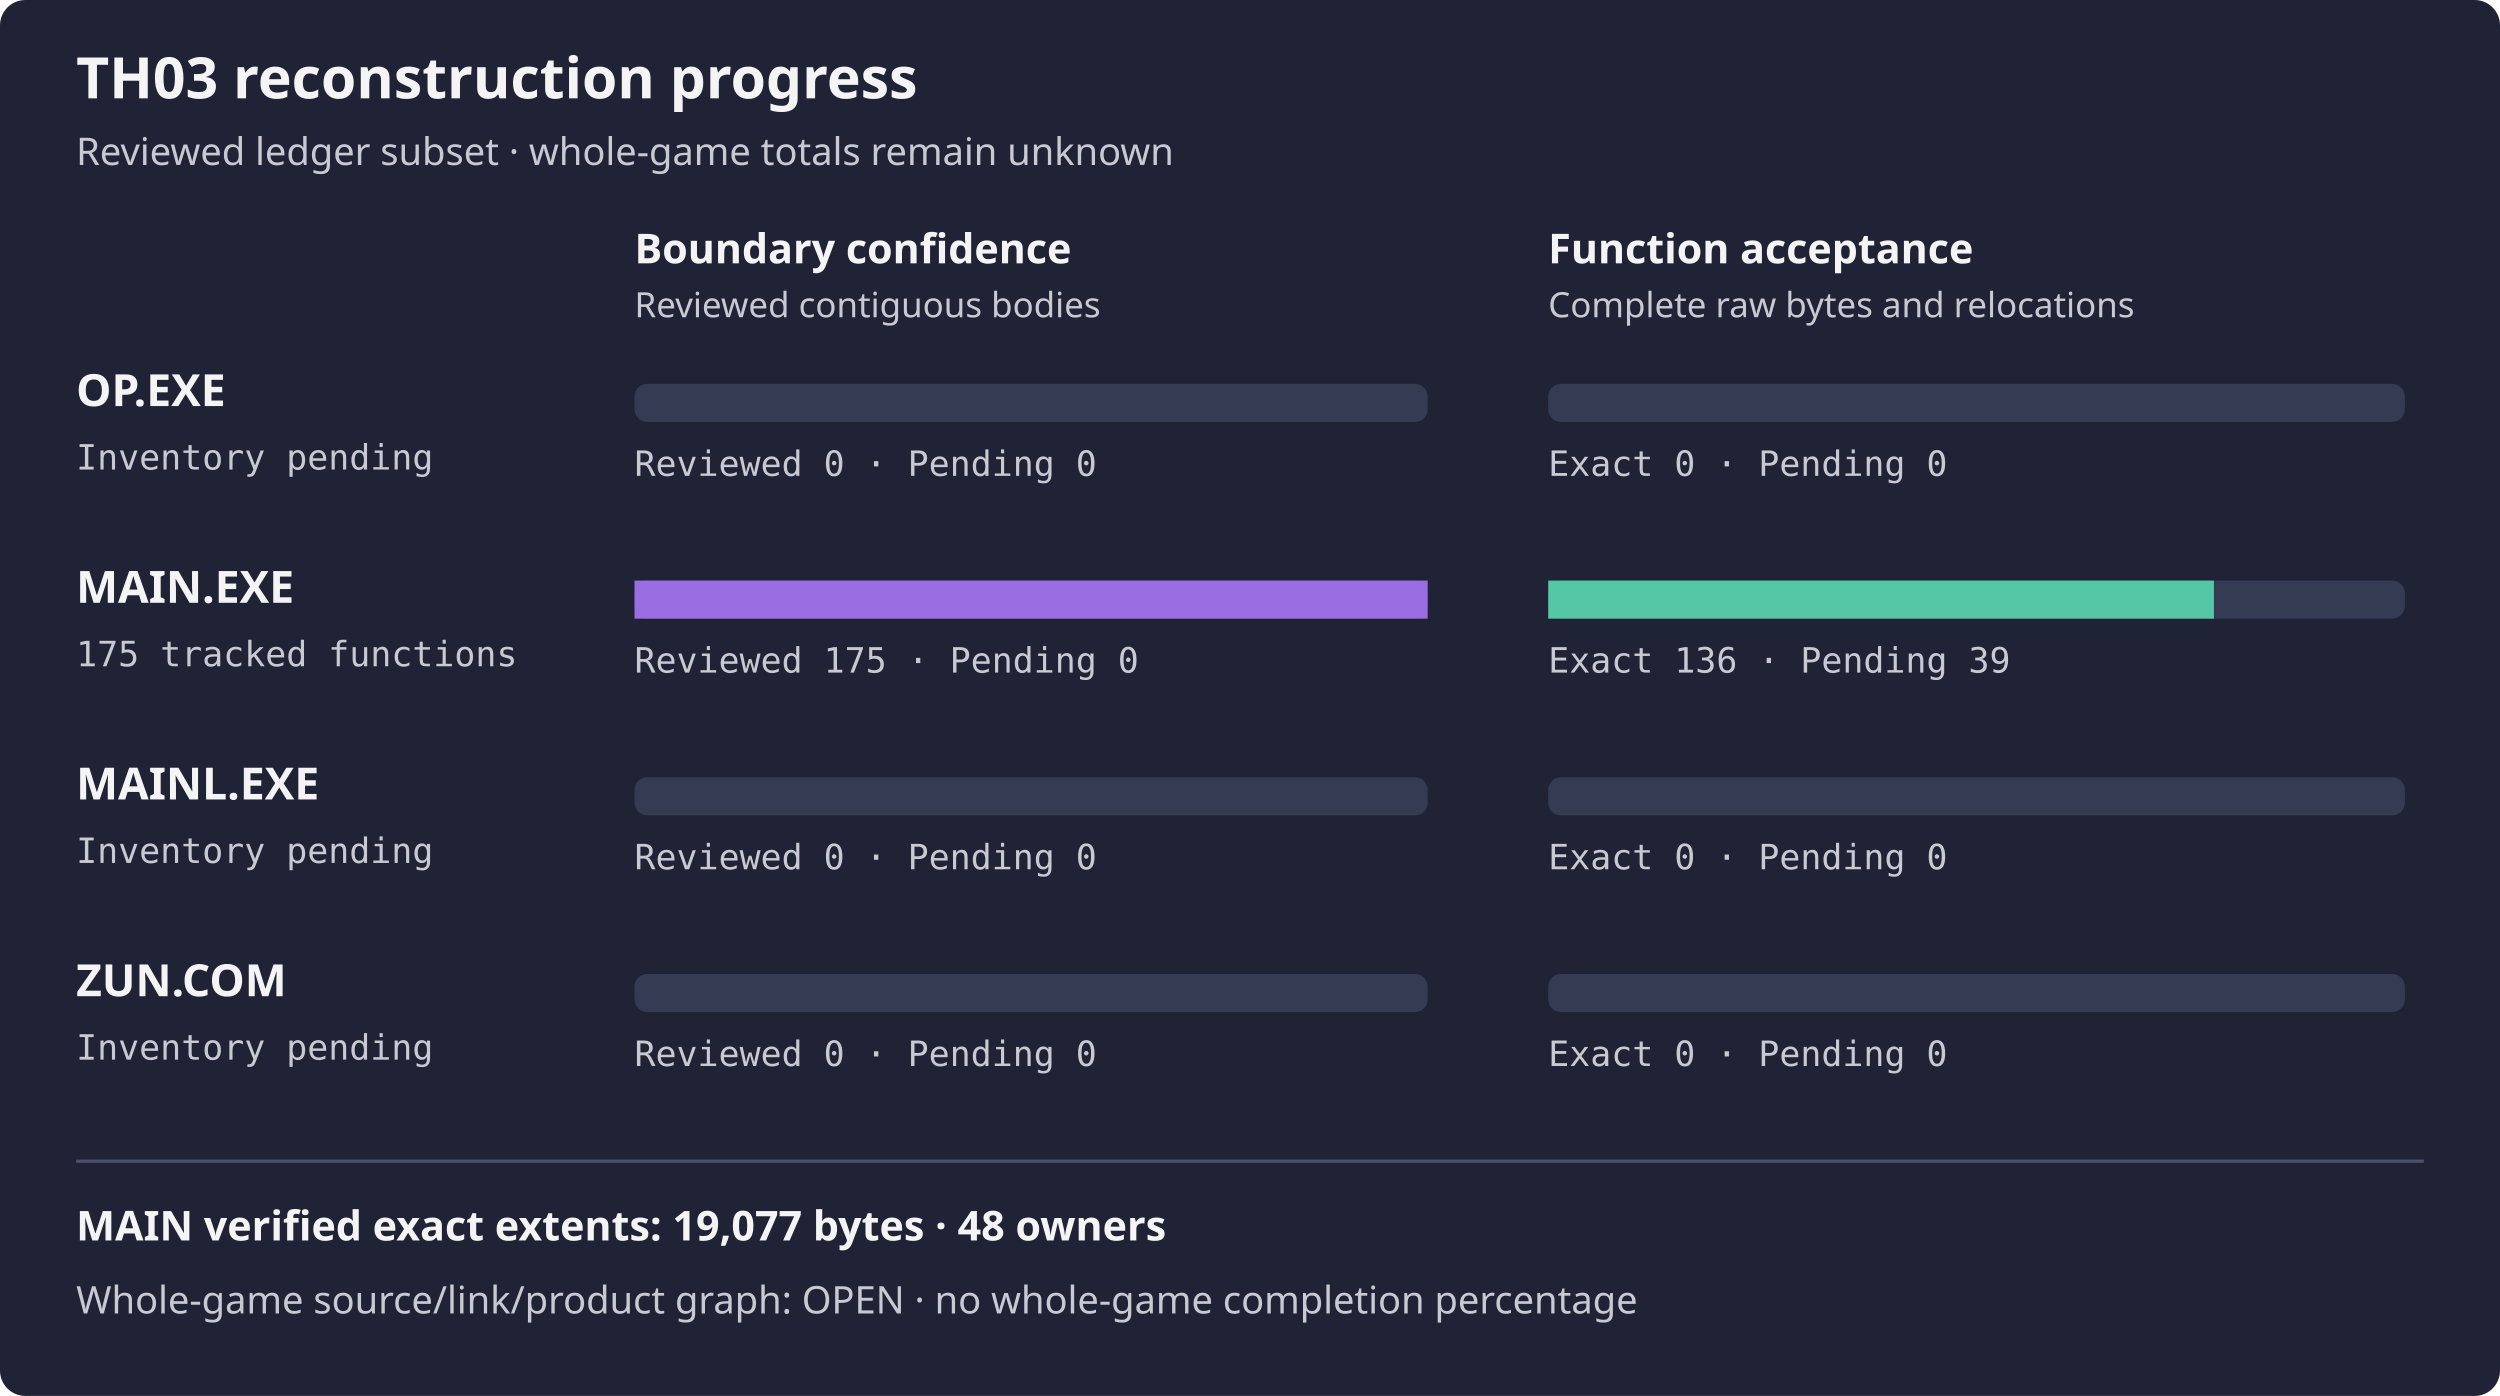
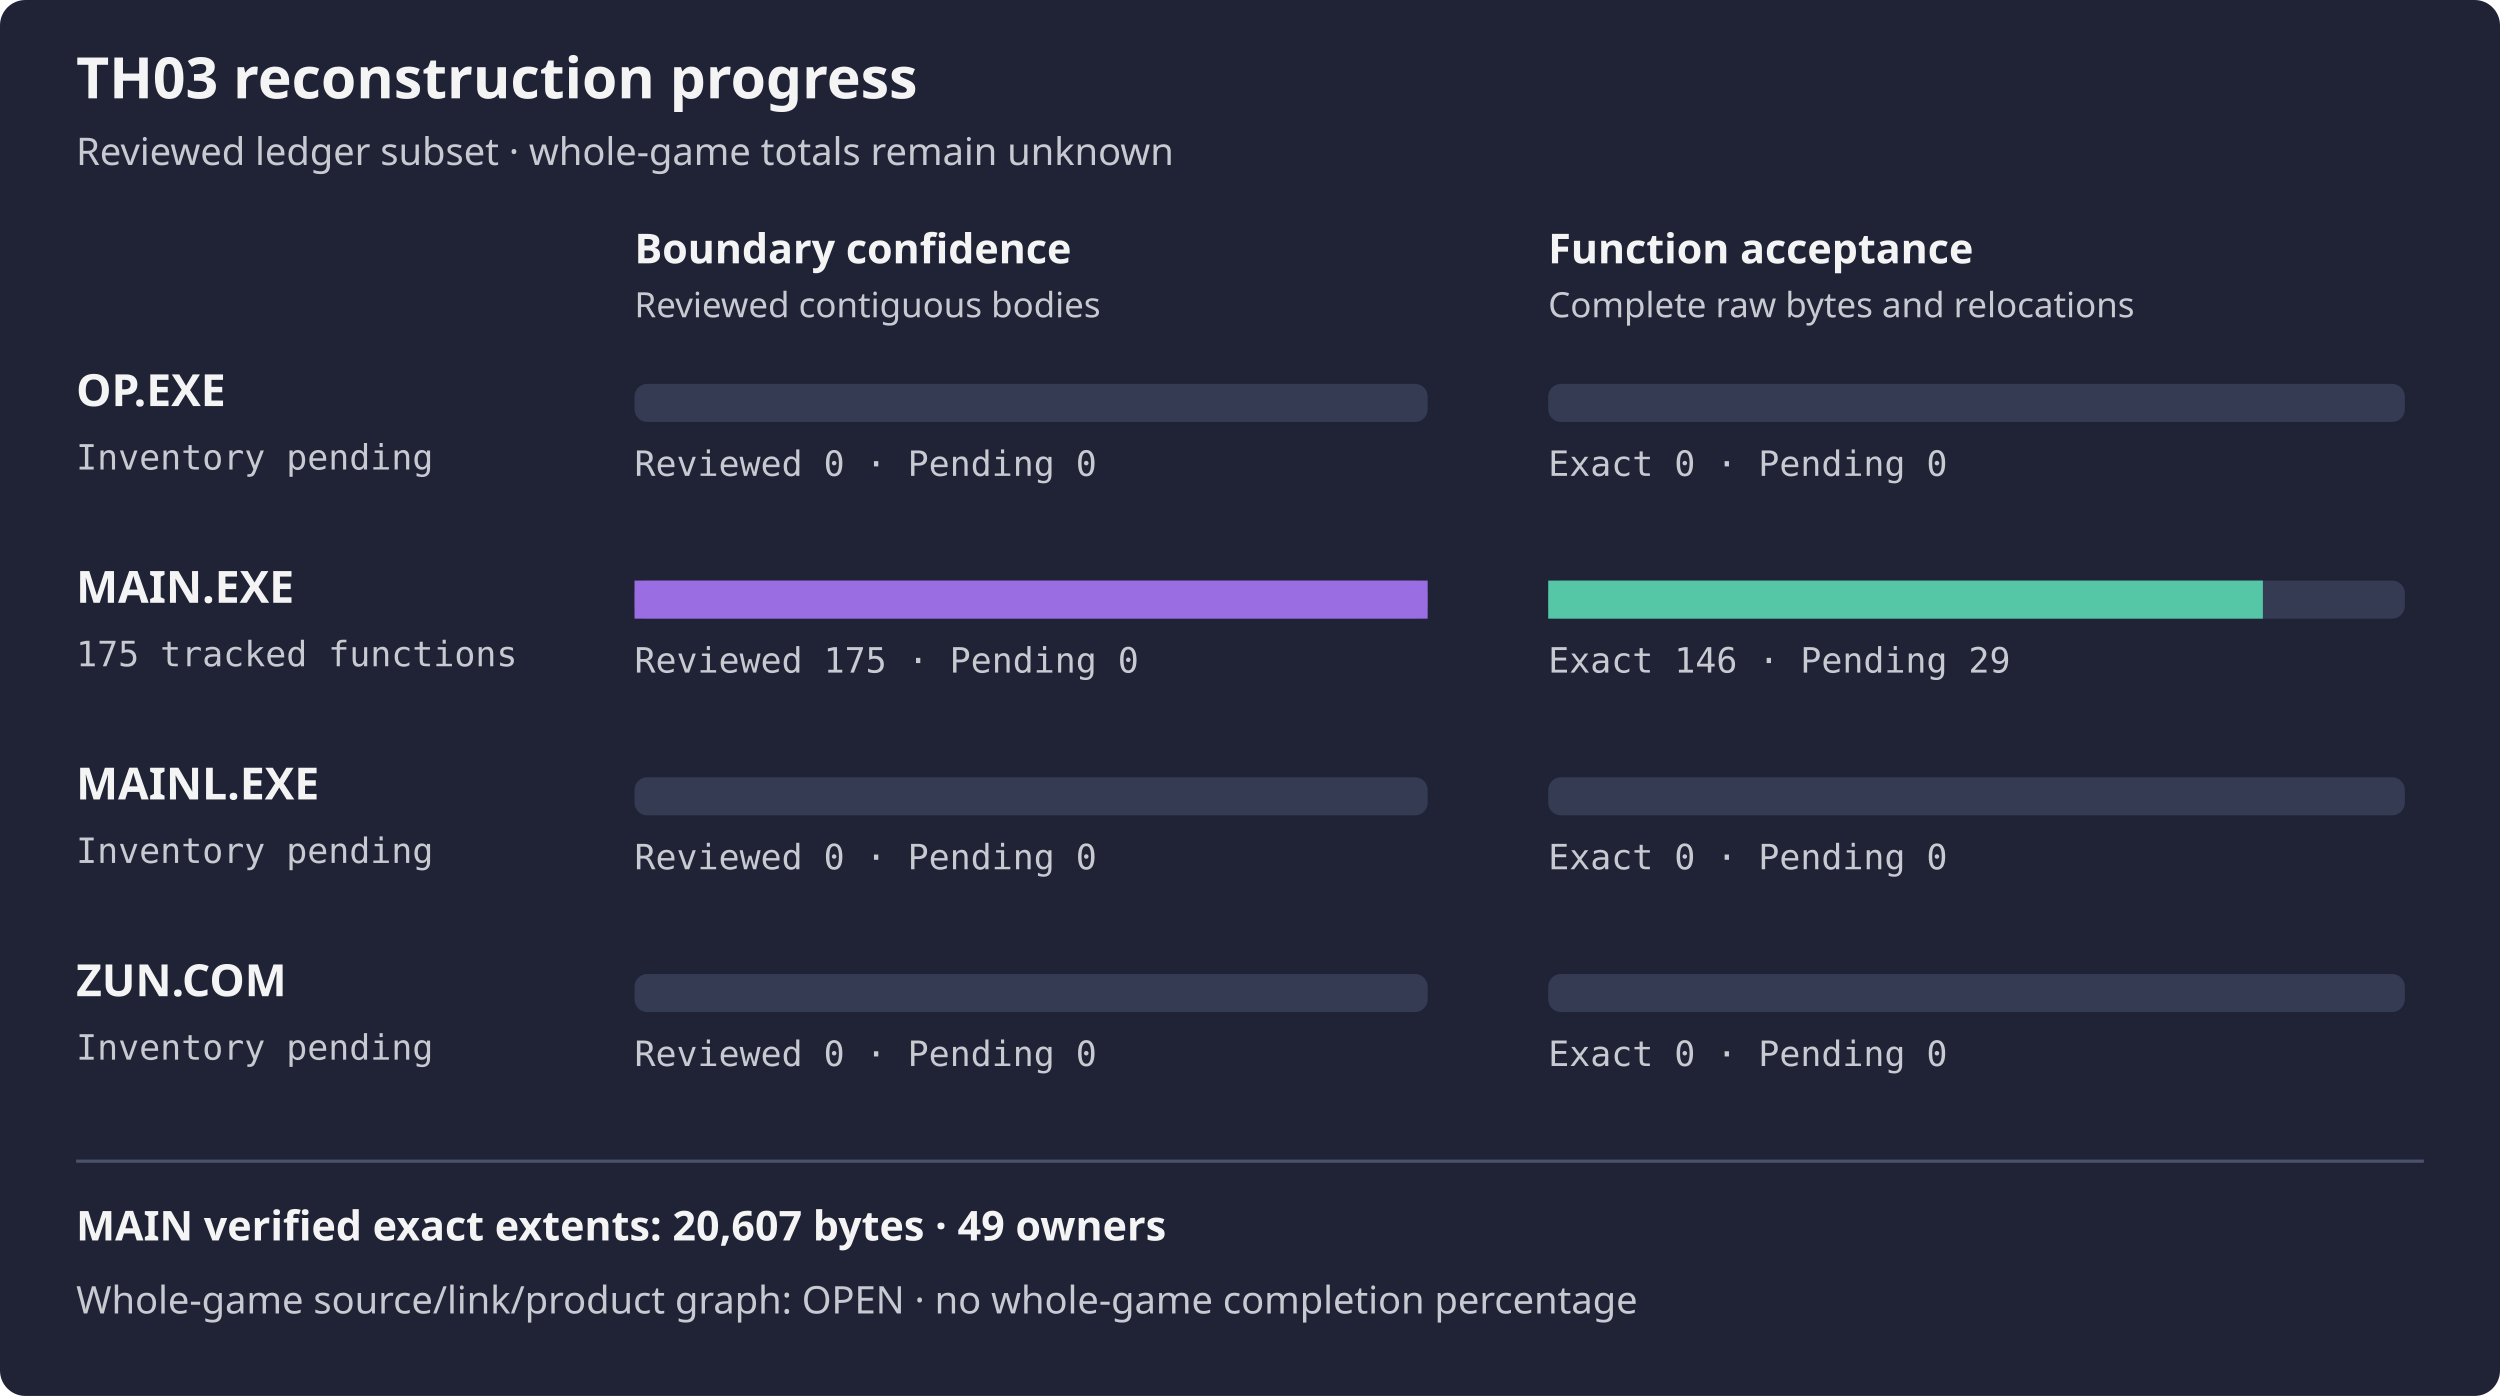
<svg xmlns="http://www.w3.org/2000/svg" width="788" height="440" viewBox="0 0 788 440" role="img" aria-label="TH03 reviewed subset reconstruction progress">
  <rect width="788" height="440" rx="8" fill="#1f2335" />
  <text x="24" y="31" fill="#f4f4f5" font-family="sans-serif" font-size="18" font-weight="600">TH03 reconstruction progress</text>
  <text x="24" y="52" fill="#c8cad2" font-family="sans-serif" font-size="12">Reviewed ledger subset · whole-game totals remain unknown</text>
  <text x="200" y="83" fill="#f4f4f5" font-family="sans-serif" font-size="13" font-weight="600">Boundary confidence</text>
  <text x="488" y="83" fill="#f4f4f5" font-family="sans-serif" font-size="13" font-weight="600">Function acceptance</text>
  <text x="200" y="100" fill="#c8cad2" font-family="sans-serif" font-size="11">Reviewed contiguous bodies</text>
  <text x="488" y="100" fill="#c8cad2" font-family="sans-serif" font-size="11">Complete raw bytes and relocations</text>
  <text x="24" y="128" fill="#f4f4f5" font-family="sans-serif" font-size="14" font-weight="600">OP.EXE</text>
  <text x="24" y="148" fill="#c8cad2" font-family="monospace" font-size="11">Inventory pending</text>
  <rect x="200" y="121" width="250" height="12" rx="4" fill="#353b52" />
  <rect x="488" y="121" width="270" height="12" rx="4" fill="#353b52" />
  <rect x="200" y="121" width="0.00" height="12" fill="#9b6de3" />
  <rect x="488" y="121" width="0.00" height="12" fill="#55c7a6" />
  <text x="200" y="150" fill="#c8cad2" font-family="monospace" font-size="11">Reviewed 0 · Pending 0</text>
  <text x="488" y="150" fill="#c8cad2" font-family="monospace" font-size="11">Exact 0 · Pending 0</text>
  <text x="24" y="190" fill="#f4f4f5" font-family="sans-serif" font-size="14" font-weight="600">MAIN.EXE</text>
  <text x="24" y="210" fill="#c8cad2" font-family="monospace" font-size="11">175 tracked functions</text>
  <rect x="200" y="183" width="250" height="12" rx="4" fill="#353b52" />
  <rect x="488" y="183" width="270" height="12" rx="4" fill="#353b52" />
  <rect x="200" y="183" width="250.00" height="12" fill="#9b6de3" />
-   <rect x="488" y="183" width="209.83" height="12" fill="#55c7a6" />
+   <rect x="488" y="183" width="225.26" height="12" fill="#55c7a6" />
  <text x="200" y="212" fill="#c8cad2" font-family="monospace" font-size="11">Reviewed 175 · Pending 0</text>
-   <text x="488" y="212" fill="#c8cad2" font-family="monospace" font-size="11">Exact 136 · Pending 39</text>
+   <text x="488" y="212" fill="#c8cad2" font-family="monospace" font-size="11">Exact 146 · Pending 29</text>
  <text x="24" y="252" fill="#f4f4f5" font-family="sans-serif" font-size="14" font-weight="600">MAINL.EXE</text>
  <text x="24" y="272" fill="#c8cad2" font-family="monospace" font-size="11">Inventory pending</text>
  <rect x="200" y="245" width="250" height="12" rx="4" fill="#353b52" />
  <rect x="488" y="245" width="270" height="12" rx="4" fill="#353b52" />
  <rect x="200" y="245" width="0.00" height="12" fill="#9b6de3" />
  <rect x="488" y="245" width="0.00" height="12" fill="#55c7a6" />
  <text x="200" y="274" fill="#c8cad2" font-family="monospace" font-size="11">Reviewed 0 · Pending 0</text>
  <text x="488" y="274" fill="#c8cad2" font-family="monospace" font-size="11">Exact 0 · Pending 0</text>
  <text x="24" y="314" fill="#f4f4f5" font-family="sans-serif" font-size="14" font-weight="600">ZUN.COM</text>
  <text x="24" y="334" fill="#c8cad2" font-family="monospace" font-size="11">Inventory pending</text>
  <rect x="200" y="307" width="250" height="12" rx="4" fill="#353b52" />
  <rect x="488" y="307" width="270" height="12" rx="4" fill="#353b52" />
  <rect x="200" y="307" width="0.00" height="12" fill="#9b6de3" />
  <rect x="488" y="307" width="0.00" height="12" fill="#55c7a6" />
  <text x="200" y="336" fill="#c8cad2" font-family="monospace" font-size="11">Reviewed 0 · Pending 0</text>
  <text x="488" y="336" fill="#c8cad2" font-family="monospace" font-size="11">Exact 0 · Pending 0</text>
  <path d="M24 366 H764" stroke="#4b526d" />
-   <text x="24" y="391" fill="#f4f4f5" font-family="sans-serif" font-size="13" font-weight="600">MAIN verified exact extents: 19,077 bytes · 48 owners</text>
+   <text x="24" y="391" fill="#f4f4f5" font-family="sans-serif" font-size="13" font-weight="600">MAIN verified exact extents: 20,607 bytes · 49 owners</text>
  <text x="24" y="414" fill="#c8cad2" font-family="sans-serif" font-size="12">Whole-game source/link/product graph: OPEN · no whole-game completion percentage</text>
</svg>
